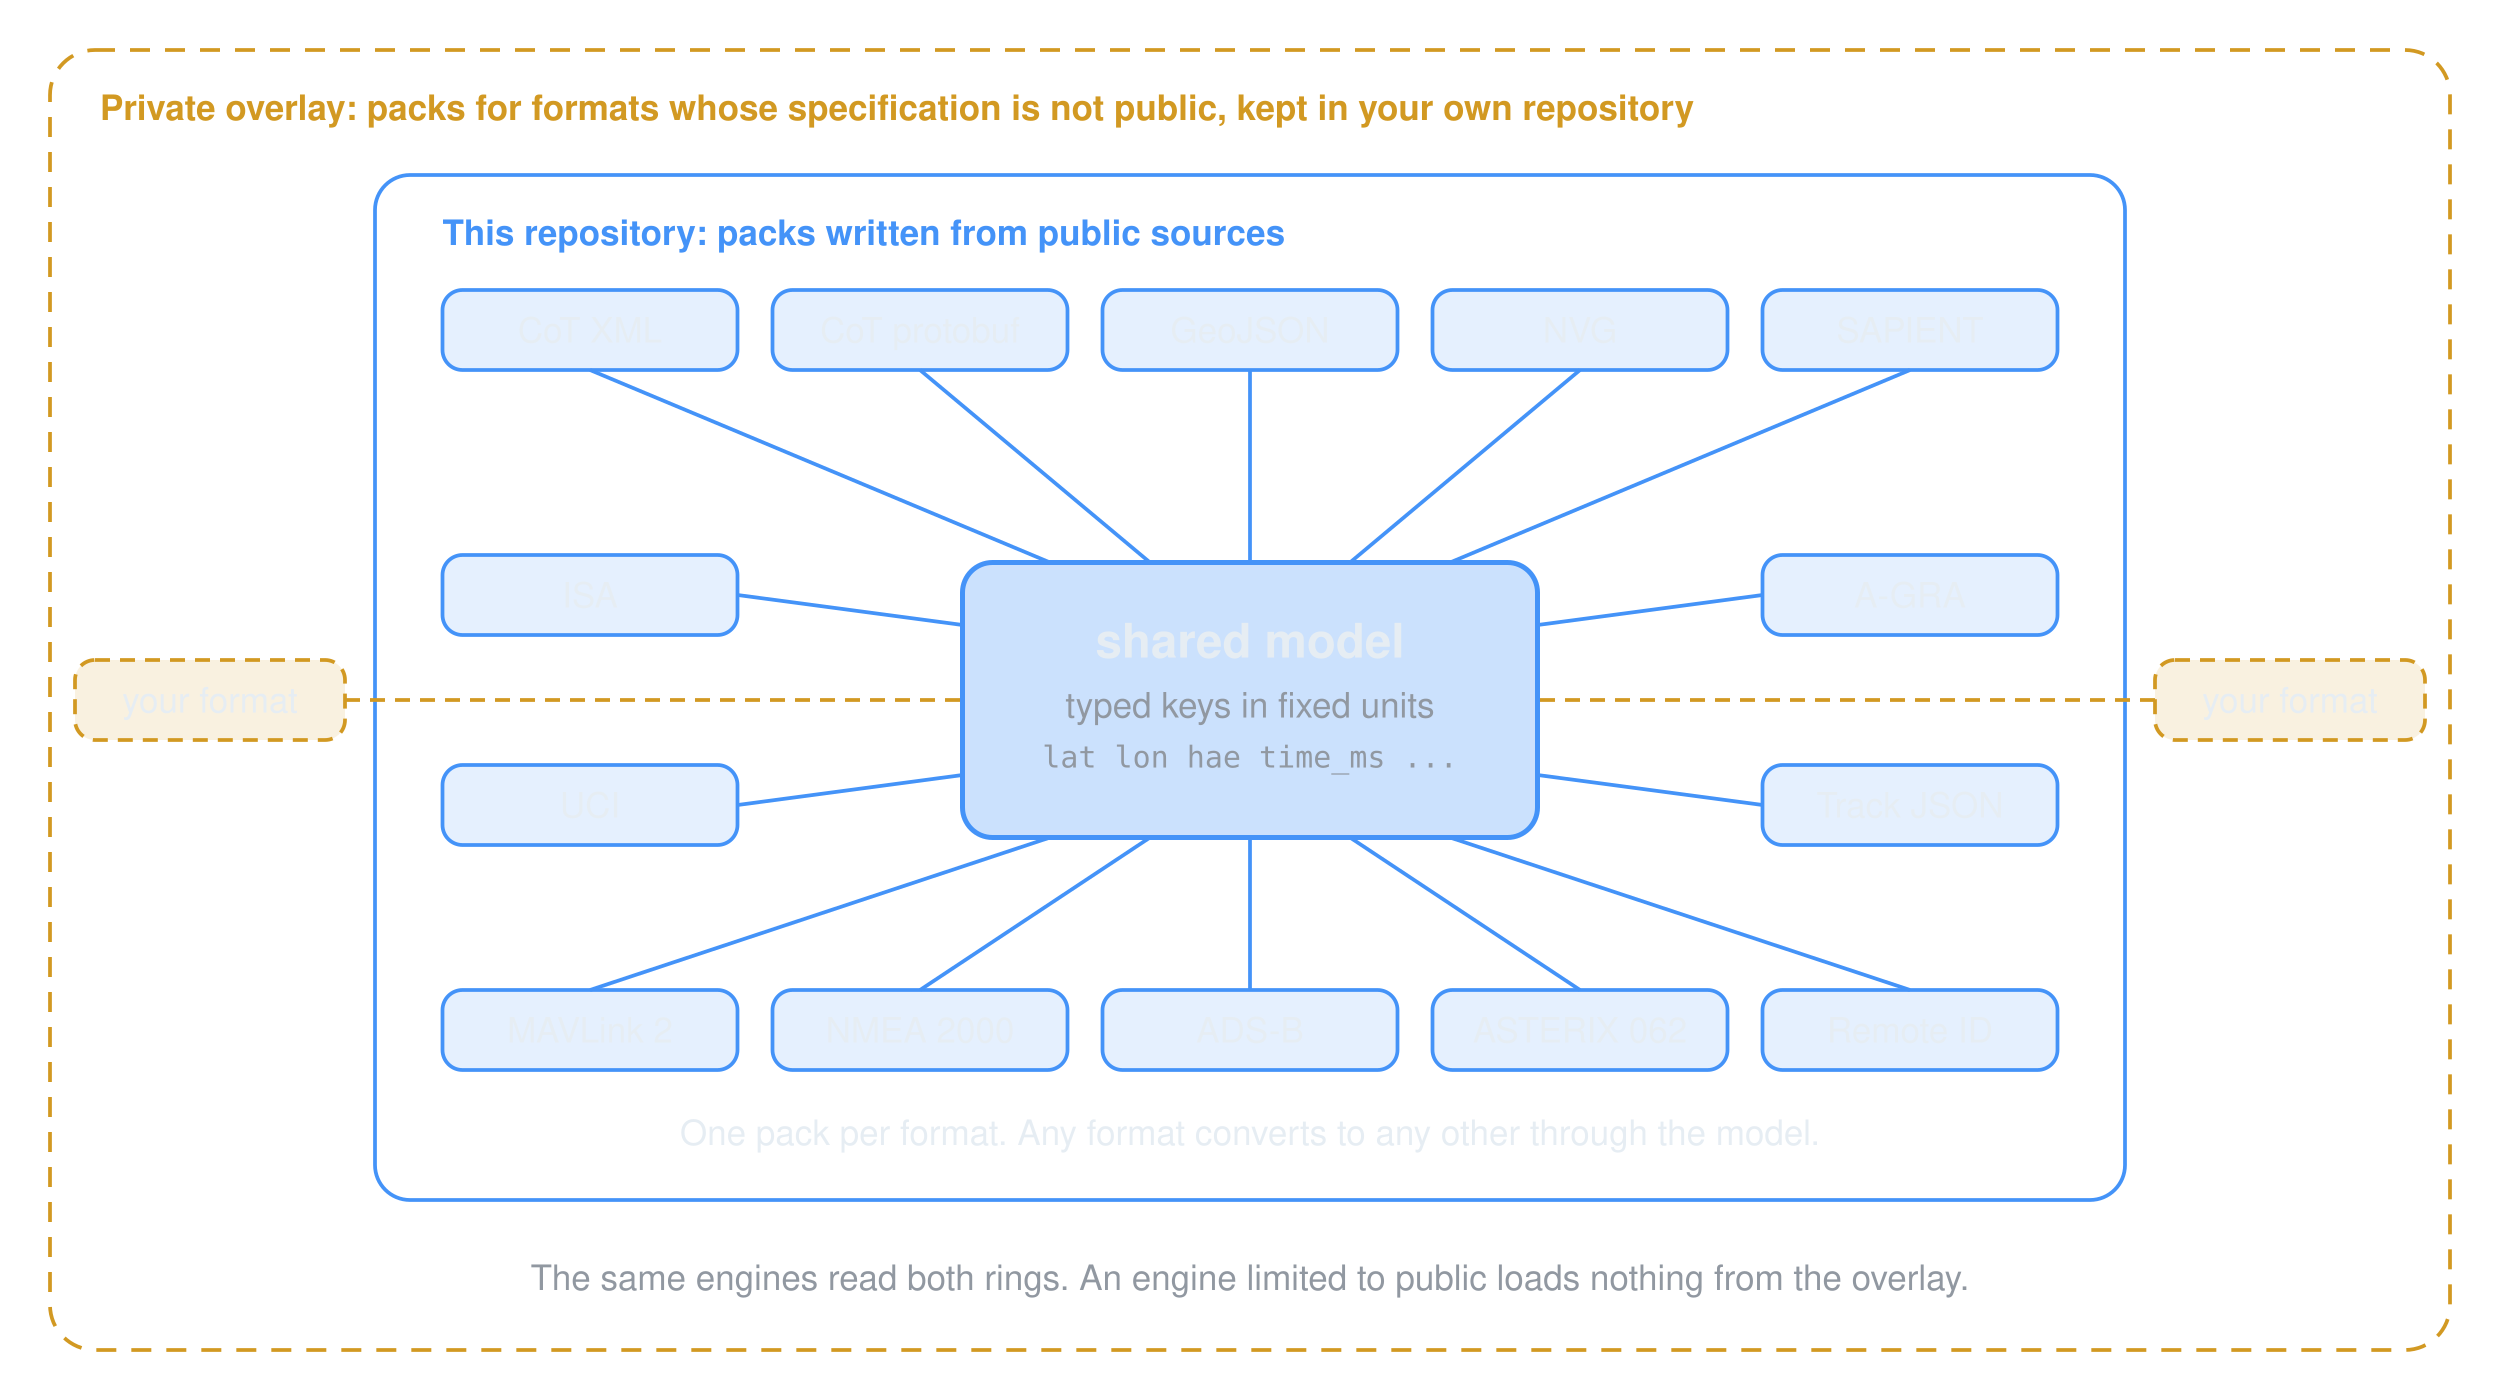
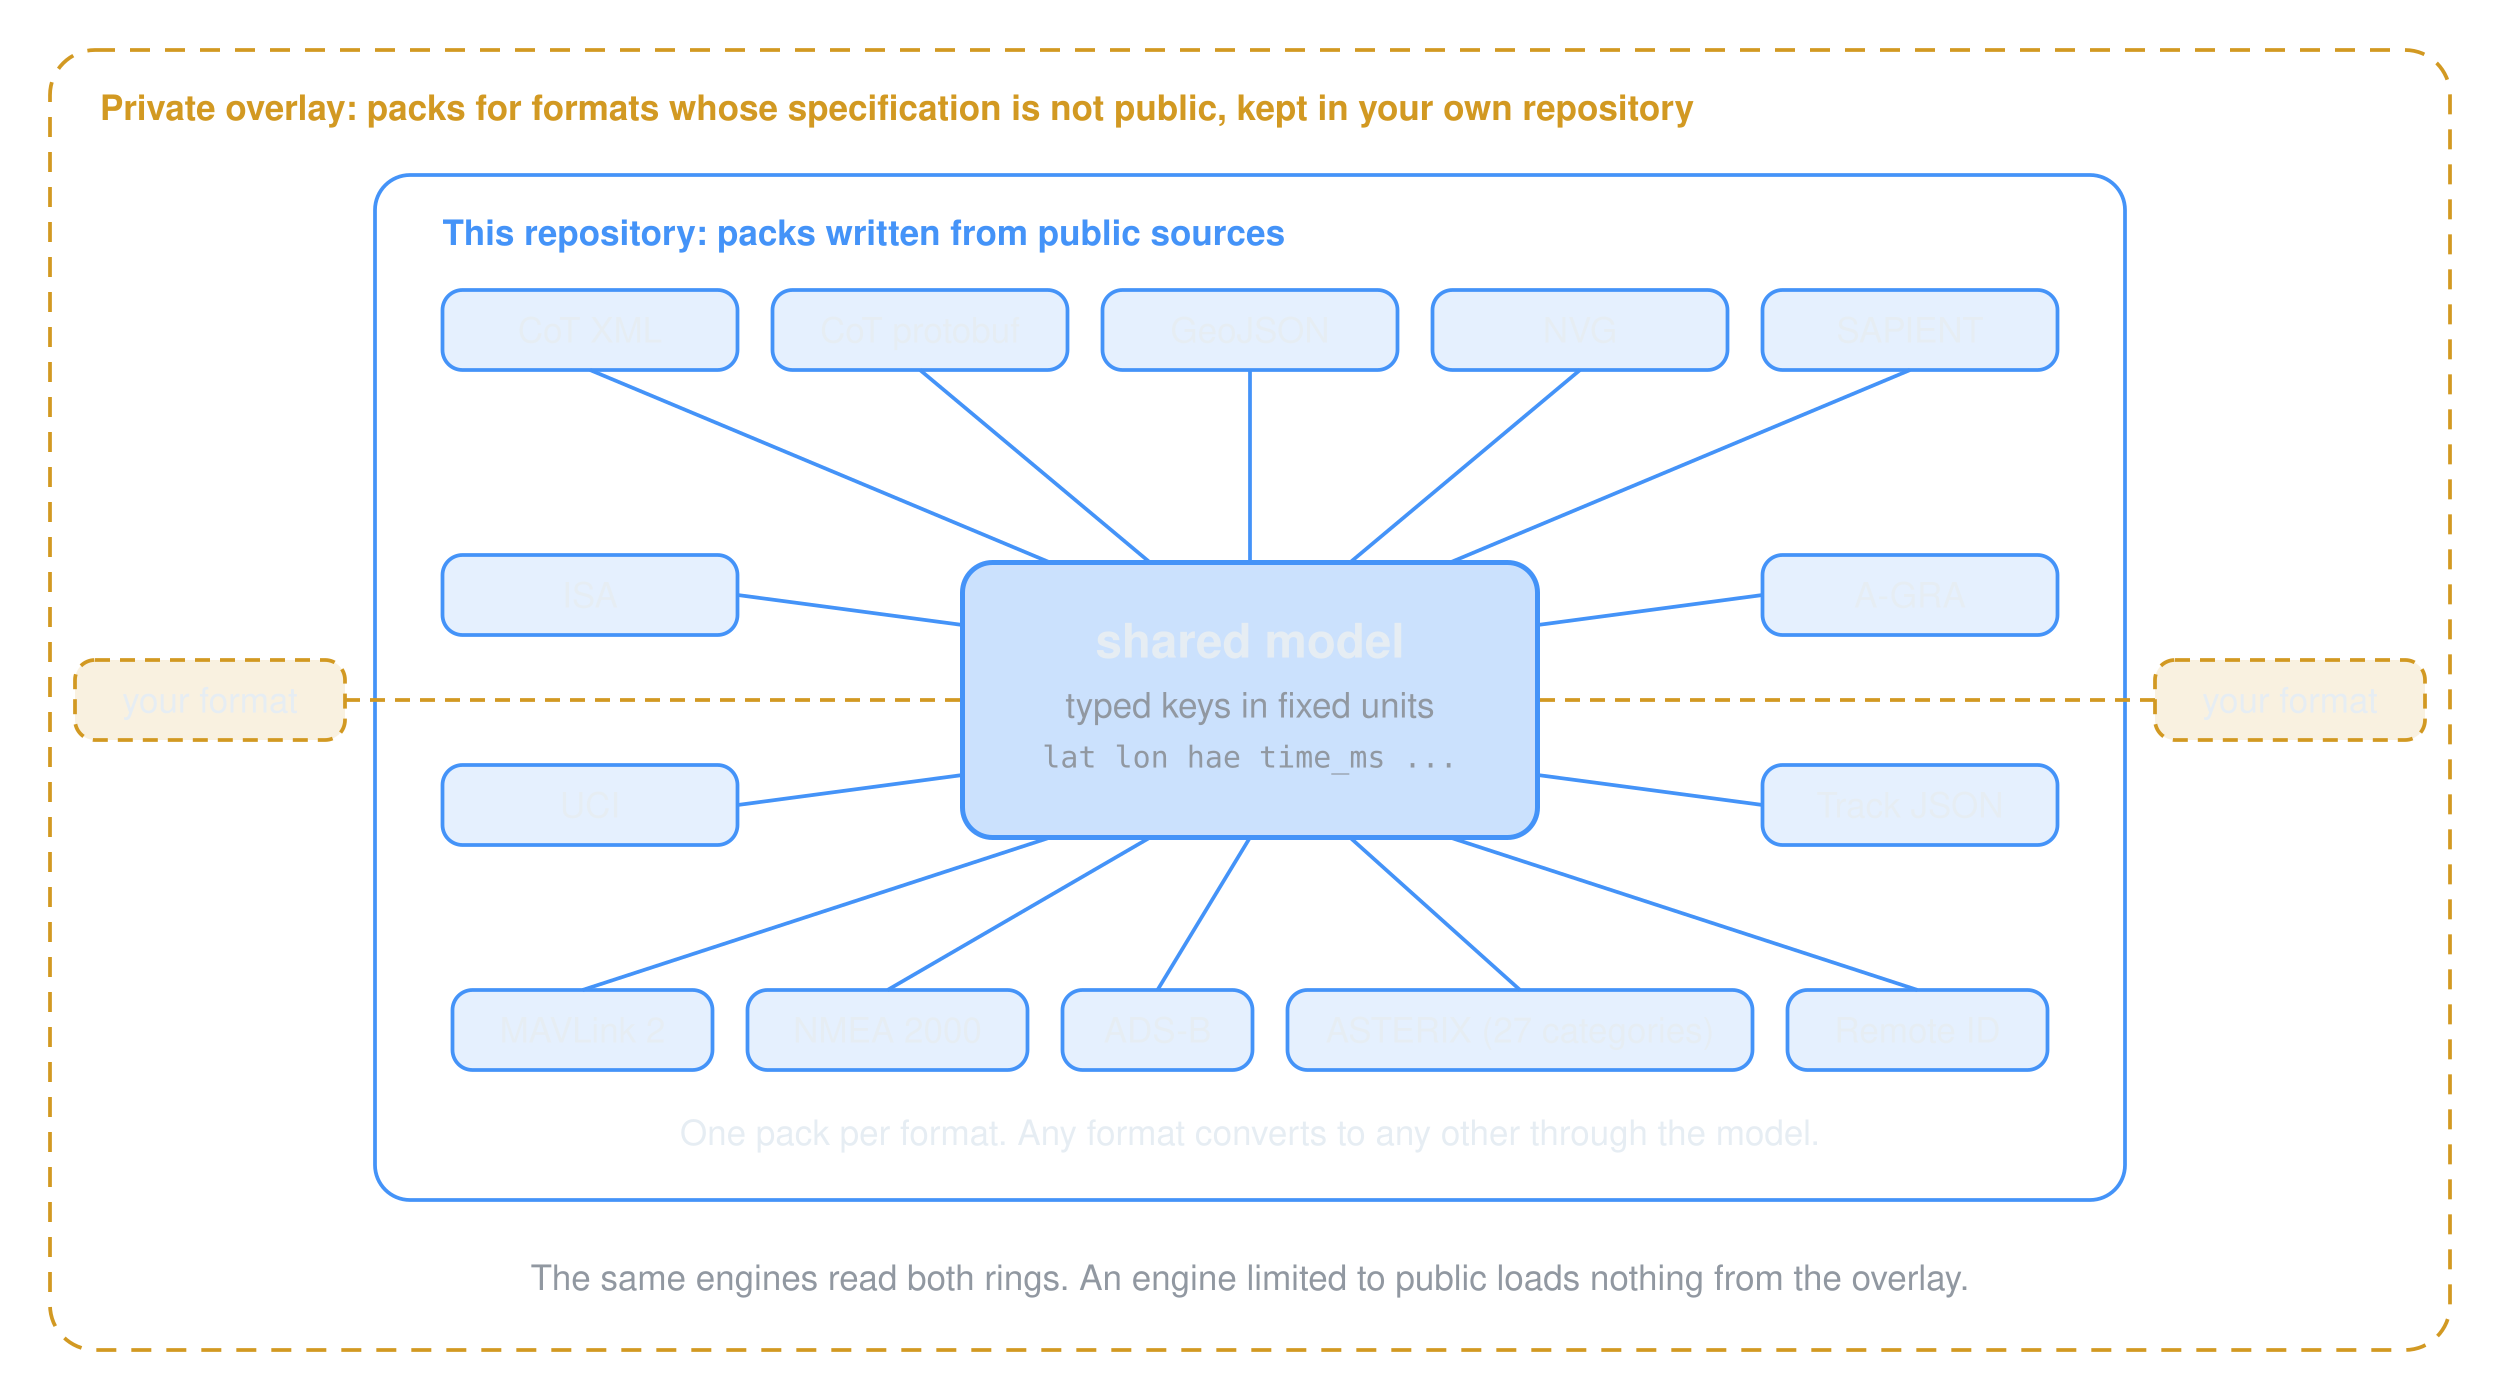
- <svg xmlns="http://www.w3.org/2000/svg" viewBox="0 0 1000 560" width="1000" height="560" role="img" aria-labelledby="t d">
+ <svg xmlns="http://www.w3.org/2000/svg" viewBox="0 0 1000 560" width="100%" role="img" aria-labelledby="t d">
  <style>
  .ink{fill:#e6edf3} .quiet{fill:#9198a1} .pub{fill:#4493f8} .ovl{fill:#d29922}
  .t{font-family:-apple-system,BlinkMacSystemFont,"Segoe UI",Helvetica,Arial,sans-serif}
  .m{font-family:ui-monospace,SFMono-Regular,Menlo,Consolas,monospace}
  .box{fill:#4493f8;fill-opacity:.14;stroke:#4493f8;stroke-width:1.5}
  .hub{fill:#4493f8;fill-opacity:.28;stroke:#4493f8;stroke-width:2}
  .obox{fill:#d29922;fill-opacity:.14;stroke:#d29922;stroke-width:1.5;stroke-dasharray:6 4}
  .ring{fill:none;stroke:#4493f8;stroke-width:1.5}
  .oring{fill:none;stroke:#d29922;stroke-width:1.5;stroke-dasharray:8 6}
  .ln{stroke:#4493f8;stroke-width:1.5;fill:none}
  .oln{stroke:#d29922;stroke-width:1.5;fill:none;stroke-dasharray:6 4}
  .nbox{fill:#9198a1;fill-opacity:.14;stroke:#6e7681;stroke-width:1.5}
  .ar{stroke:#9198a1;stroke-width:1.5;fill:none}
  .ah{fill:#9198a1}
</style>
  <rect x="20" y="20" width="960" height="520" rx="18" class="oring" />
  <text x="40" y="48" class="t ovl" font-size="14" text-anchor="start" font-weight="600">Private overlay: packs for formats whose specification is not public, kept in your own repository</text>
  <rect x="150" y="70" width="700" height="410" rx="14" class="ring" />
  <text x="177" y="98" class="t pub" font-size="14" text-anchor="start" font-weight="600">This repository: packs written from public sources</text>
  <path d="M236.0 148 L420 225" class="ln" />
  <path d="M368.0 148 L460 225" class="ln" />
  <path d="M500.0 148 L500 225" class="ln" />
  <path d="M632.0 148 L540 225" class="ln" />
  <path d="M764.0 148 L580 225" class="ln" />
-   <path d="M236.0 396 L420 335" class="ln" />
-   <path d="M368.0 396 L460 335" class="ln" />
-   <path d="M500.0 396 L500 335" class="ln" />
-   <path d="M632.0 396 L540 335" class="ln" />
-   <path d="M764.0 396 L580 335" class="ln" />
+   <path d="M233.0 396 L420 335" class="ln" />
+   <path d="M355.0 396 L460 335" class="ln" />
+   <path d="M463.0 396 L500 335" class="ln" />
+   <path d="M608.0 396 L540 335" class="ln" />
+   <path d="M767.0 396 L580 335" class="ln" />
  <path d="M295 238.0 L385 250" class="ln" />
  <path d="M295 322.0 L385 310" class="ln" />
  <path d="M705 238.0 L615 250" class="ln" />
  <path d="M705 322.0 L615 310" class="ln" />
  <path d="M138 280 L385 280" class="oln" />
  <path d="M862 280 L615 280" class="oln" />
  <rect x="385" y="225" width="230" height="110" rx="12" class="hub" />
  <text x="500" y="263" class="t ink" font-size="19" text-anchor="middle" font-weight="700">shared model</text>
  <text x="500" y="287" class="t quiet" font-size="14" text-anchor="middle">typed keys in fixed units</text>
  <text x="500" y="307" class="m quiet" font-size="12" text-anchor="middle">lat  lon  hae  time_ms  ...</text>
  <rect x="177" y="116" width="118" height="32" rx="8" class="box" />
  <text x="236.0" y="137" class="t ink" font-size="14" text-anchor="middle">CoT XML</text>
  <rect x="309" y="116" width="118" height="32" rx="8" class="box" />
  <text x="368.0" y="137" class="t ink" font-size="14" text-anchor="middle">CoT protobuf</text>
  <rect x="441" y="116" width="118" height="32" rx="8" class="box" />
  <text x="500.0" y="137" class="t ink" font-size="14" text-anchor="middle">GeoJSON</text>
  <rect x="573" y="116" width="118" height="32" rx="8" class="box" />
  <text x="632.0" y="137" class="t ink" font-size="14" text-anchor="middle">NVG</text>
  <rect x="705" y="116" width="118" height="32" rx="8" class="box" />
  <text x="764.0" y="137" class="t ink" font-size="14" text-anchor="middle">SAPIENT</text>
-   <rect x="177" y="396" width="118" height="32" rx="8" class="box" />
-   <text x="236.0" y="417" class="t ink" font-size="14" text-anchor="middle">MAVLink 2</text>
-   <rect x="309" y="396" width="118" height="32" rx="8" class="box" />
-   <text x="368.0" y="417" class="t ink" font-size="14" text-anchor="middle">NMEA 2000</text>
-   <rect x="441" y="396" width="118" height="32" rx="8" class="box" />
-   <text x="500.0" y="417" class="t ink" font-size="14" text-anchor="middle">ADS-B</text>
-   <rect x="573" y="396" width="118" height="32" rx="8" class="box" />
-   <text x="632.0" y="417" class="t ink" font-size="14" text-anchor="middle">ASTERIX 062</text>
-   <rect x="705" y="396" width="118" height="32" rx="8" class="box" />
-   <text x="764.0" y="417" class="t ink" font-size="14" text-anchor="middle">Remote ID</text>
+   <rect x="181.0" y="396" width="104" height="32" rx="8" class="box" />
+   <text x="233.0" y="417" class="t ink" font-size="14" text-anchor="middle">MAVLink 2</text>
+   <rect x="299.0" y="396" width="112" height="32" rx="8" class="box" />
+   <text x="355.0" y="417" class="t ink" font-size="14" text-anchor="middle">NMEA 2000</text>
+   <rect x="425.0" y="396" width="76" height="32" rx="8" class="box" />
+   <text x="463.0" y="417" class="t ink" font-size="14" text-anchor="middle">ADS-B</text>
+   <rect x="515.0" y="396" width="186" height="32" rx="8" class="box" />
+   <text x="608.0" y="417" class="t ink" font-size="14" text-anchor="middle">ASTERIX (27 categories)</text>
+   <rect x="715.0" y="396" width="104" height="32" rx="8" class="box" />
+   <text x="767.0" y="417" class="t ink" font-size="14" text-anchor="middle">Remote ID</text>
  <rect x="177" y="222" width="118" height="32" rx="8" class="box" />
  <text x="236.0" y="243" class="t ink" font-size="14" text-anchor="middle">ISA</text>
  <rect x="177" y="306" width="118" height="32" rx="8" class="box" />
  <text x="236.0" y="327" class="t ink" font-size="14" text-anchor="middle">UCI</text>
  <rect x="705" y="222" width="118" height="32" rx="8" class="box" />
  <text x="764.0" y="243" class="t ink" font-size="14" text-anchor="middle">A-GRA</text>
  <rect x="705" y="306" width="118" height="32" rx="8" class="box" />
  <text x="764.0" y="327" class="t ink" font-size="14" text-anchor="middle">Track JSON</text>
  <rect x="30" y="264" width="108" height="32" rx="8" class="obox" />
  <text x="84" y="285" class="t ink" font-size="14" text-anchor="middle">your format</text>
  <rect x="862" y="264" width="108" height="32" rx="8" class="obox" />
  <text x="916" y="285" class="t ink" font-size="14" text-anchor="middle">your format</text>
  <text x="500" y="458" class="t ink" font-size="14" text-anchor="middle">One pack per format. Any format converts to any other through the model.</text>
  <text x="500" y="516" class="t quiet" font-size="14" text-anchor="middle">The same engines read both rings. An engine limited to public loads nothing from the overlay.</text>
</svg>
